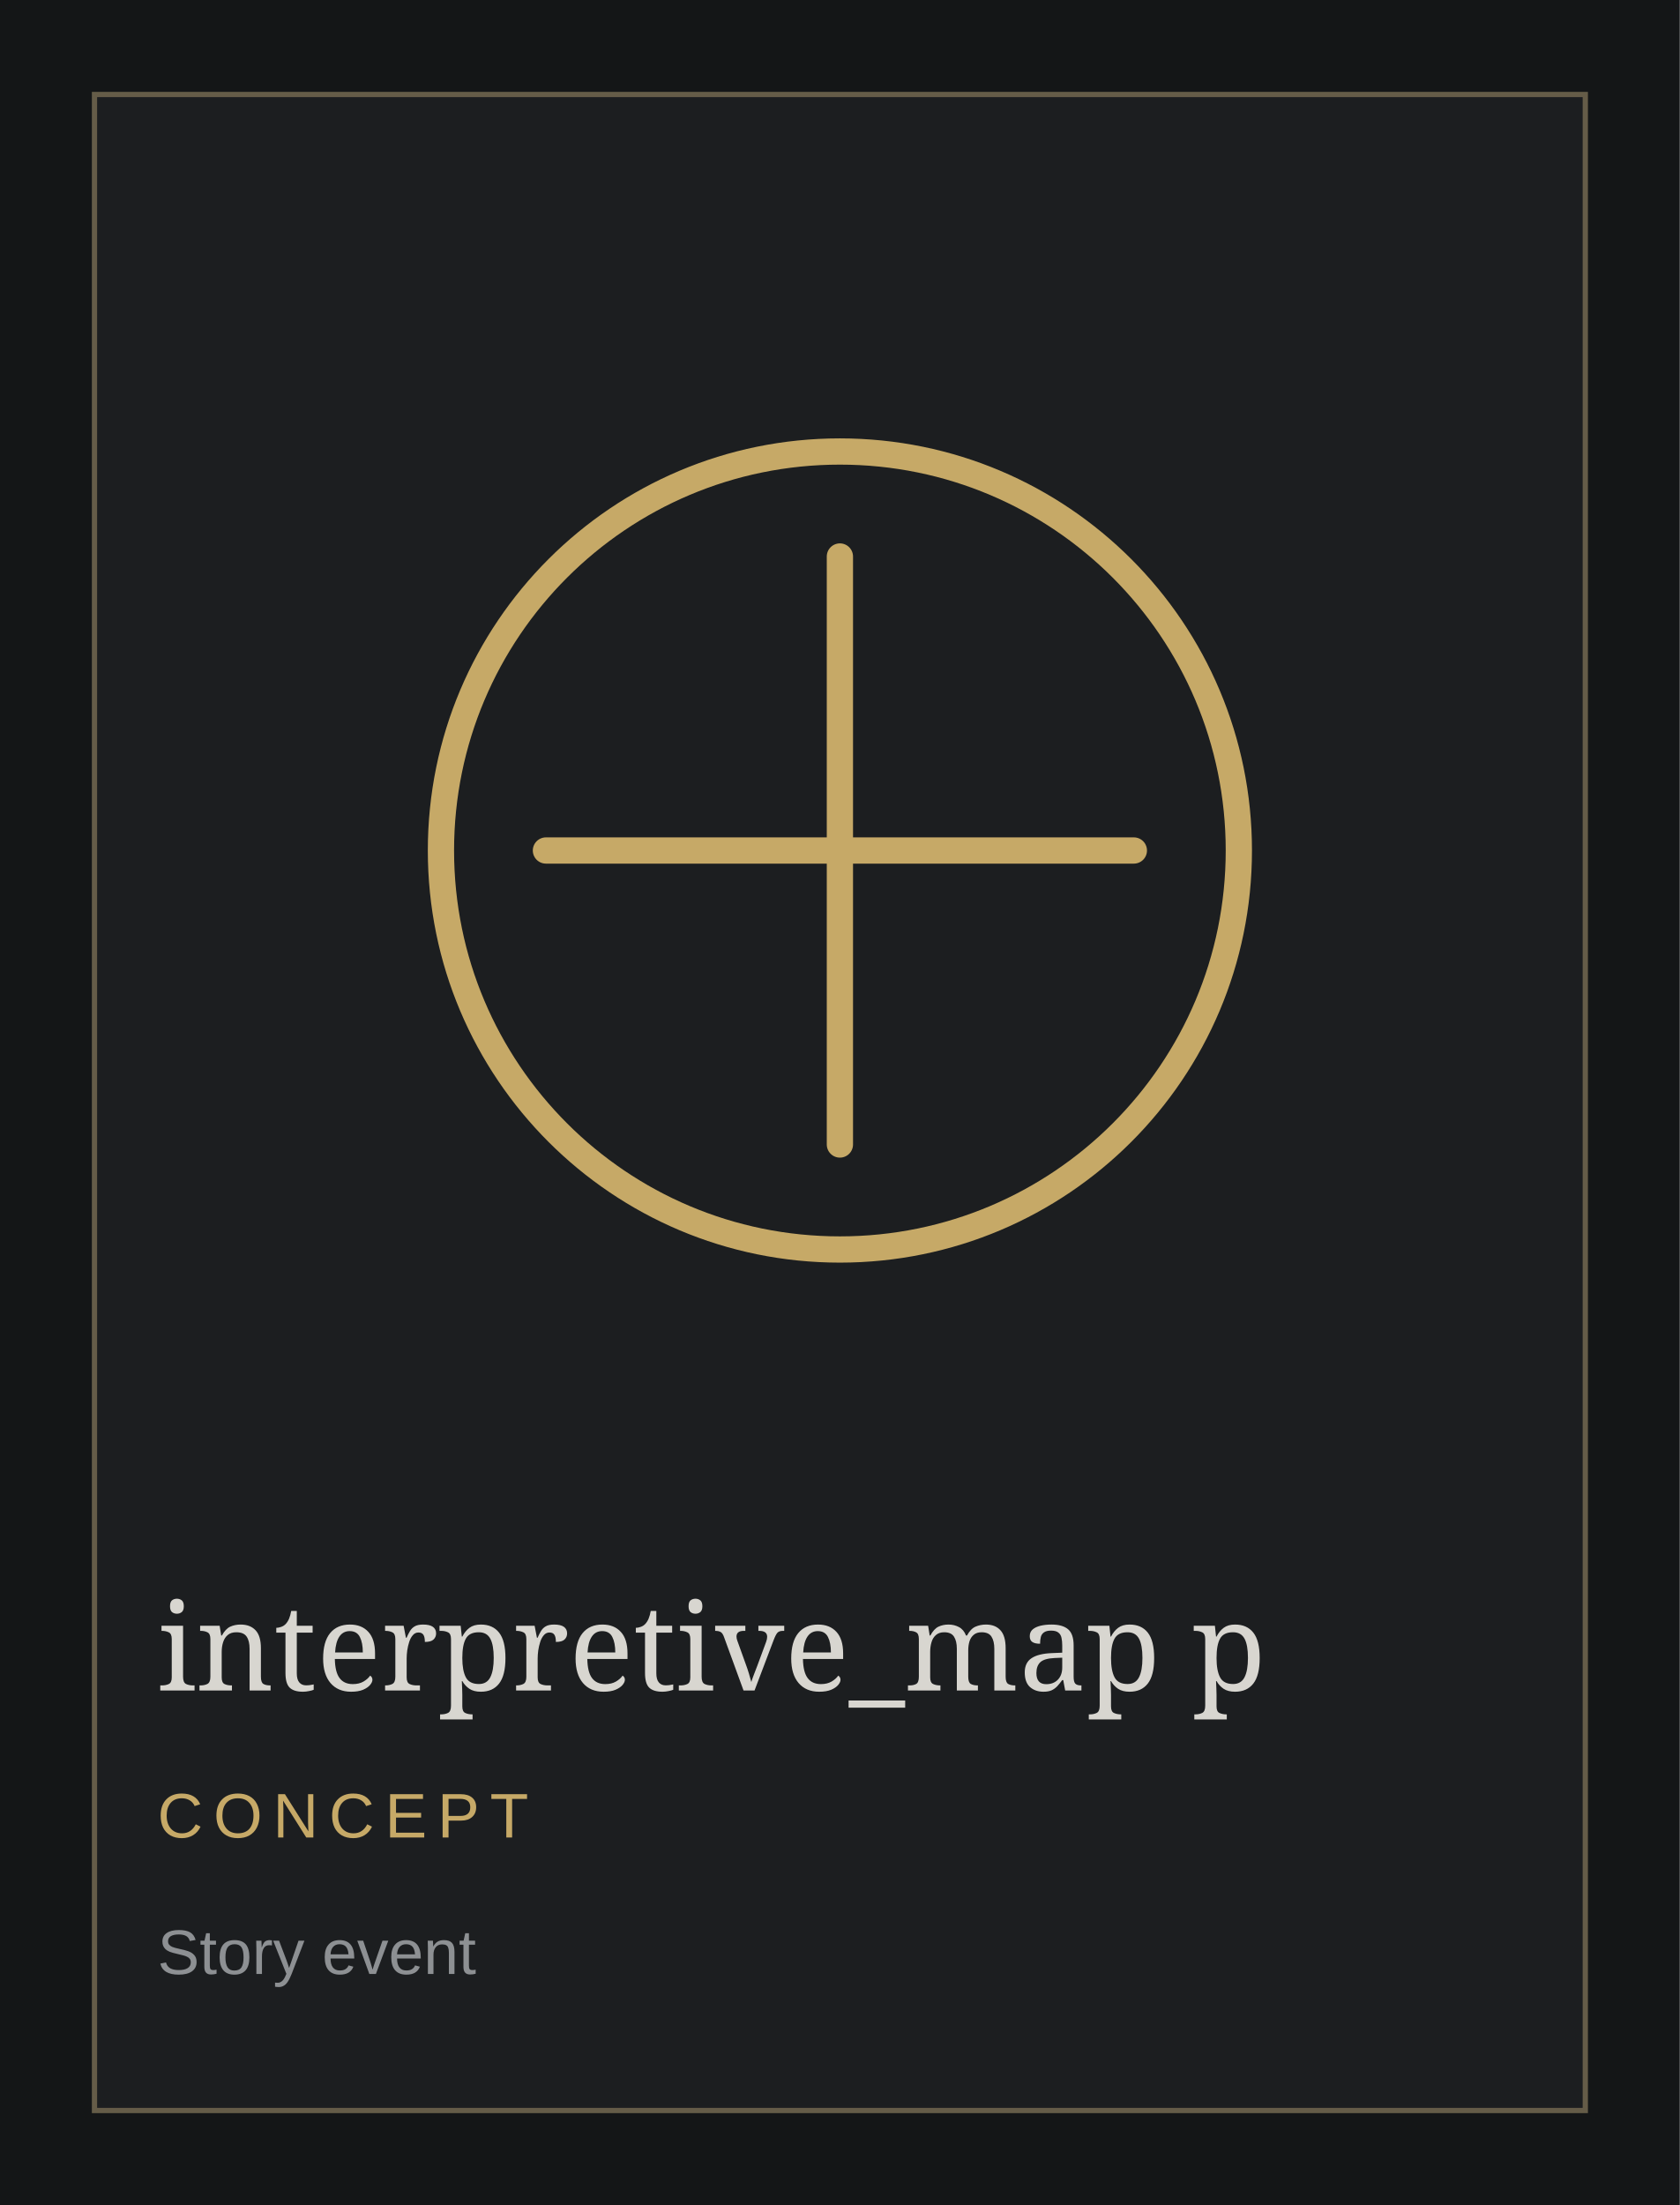
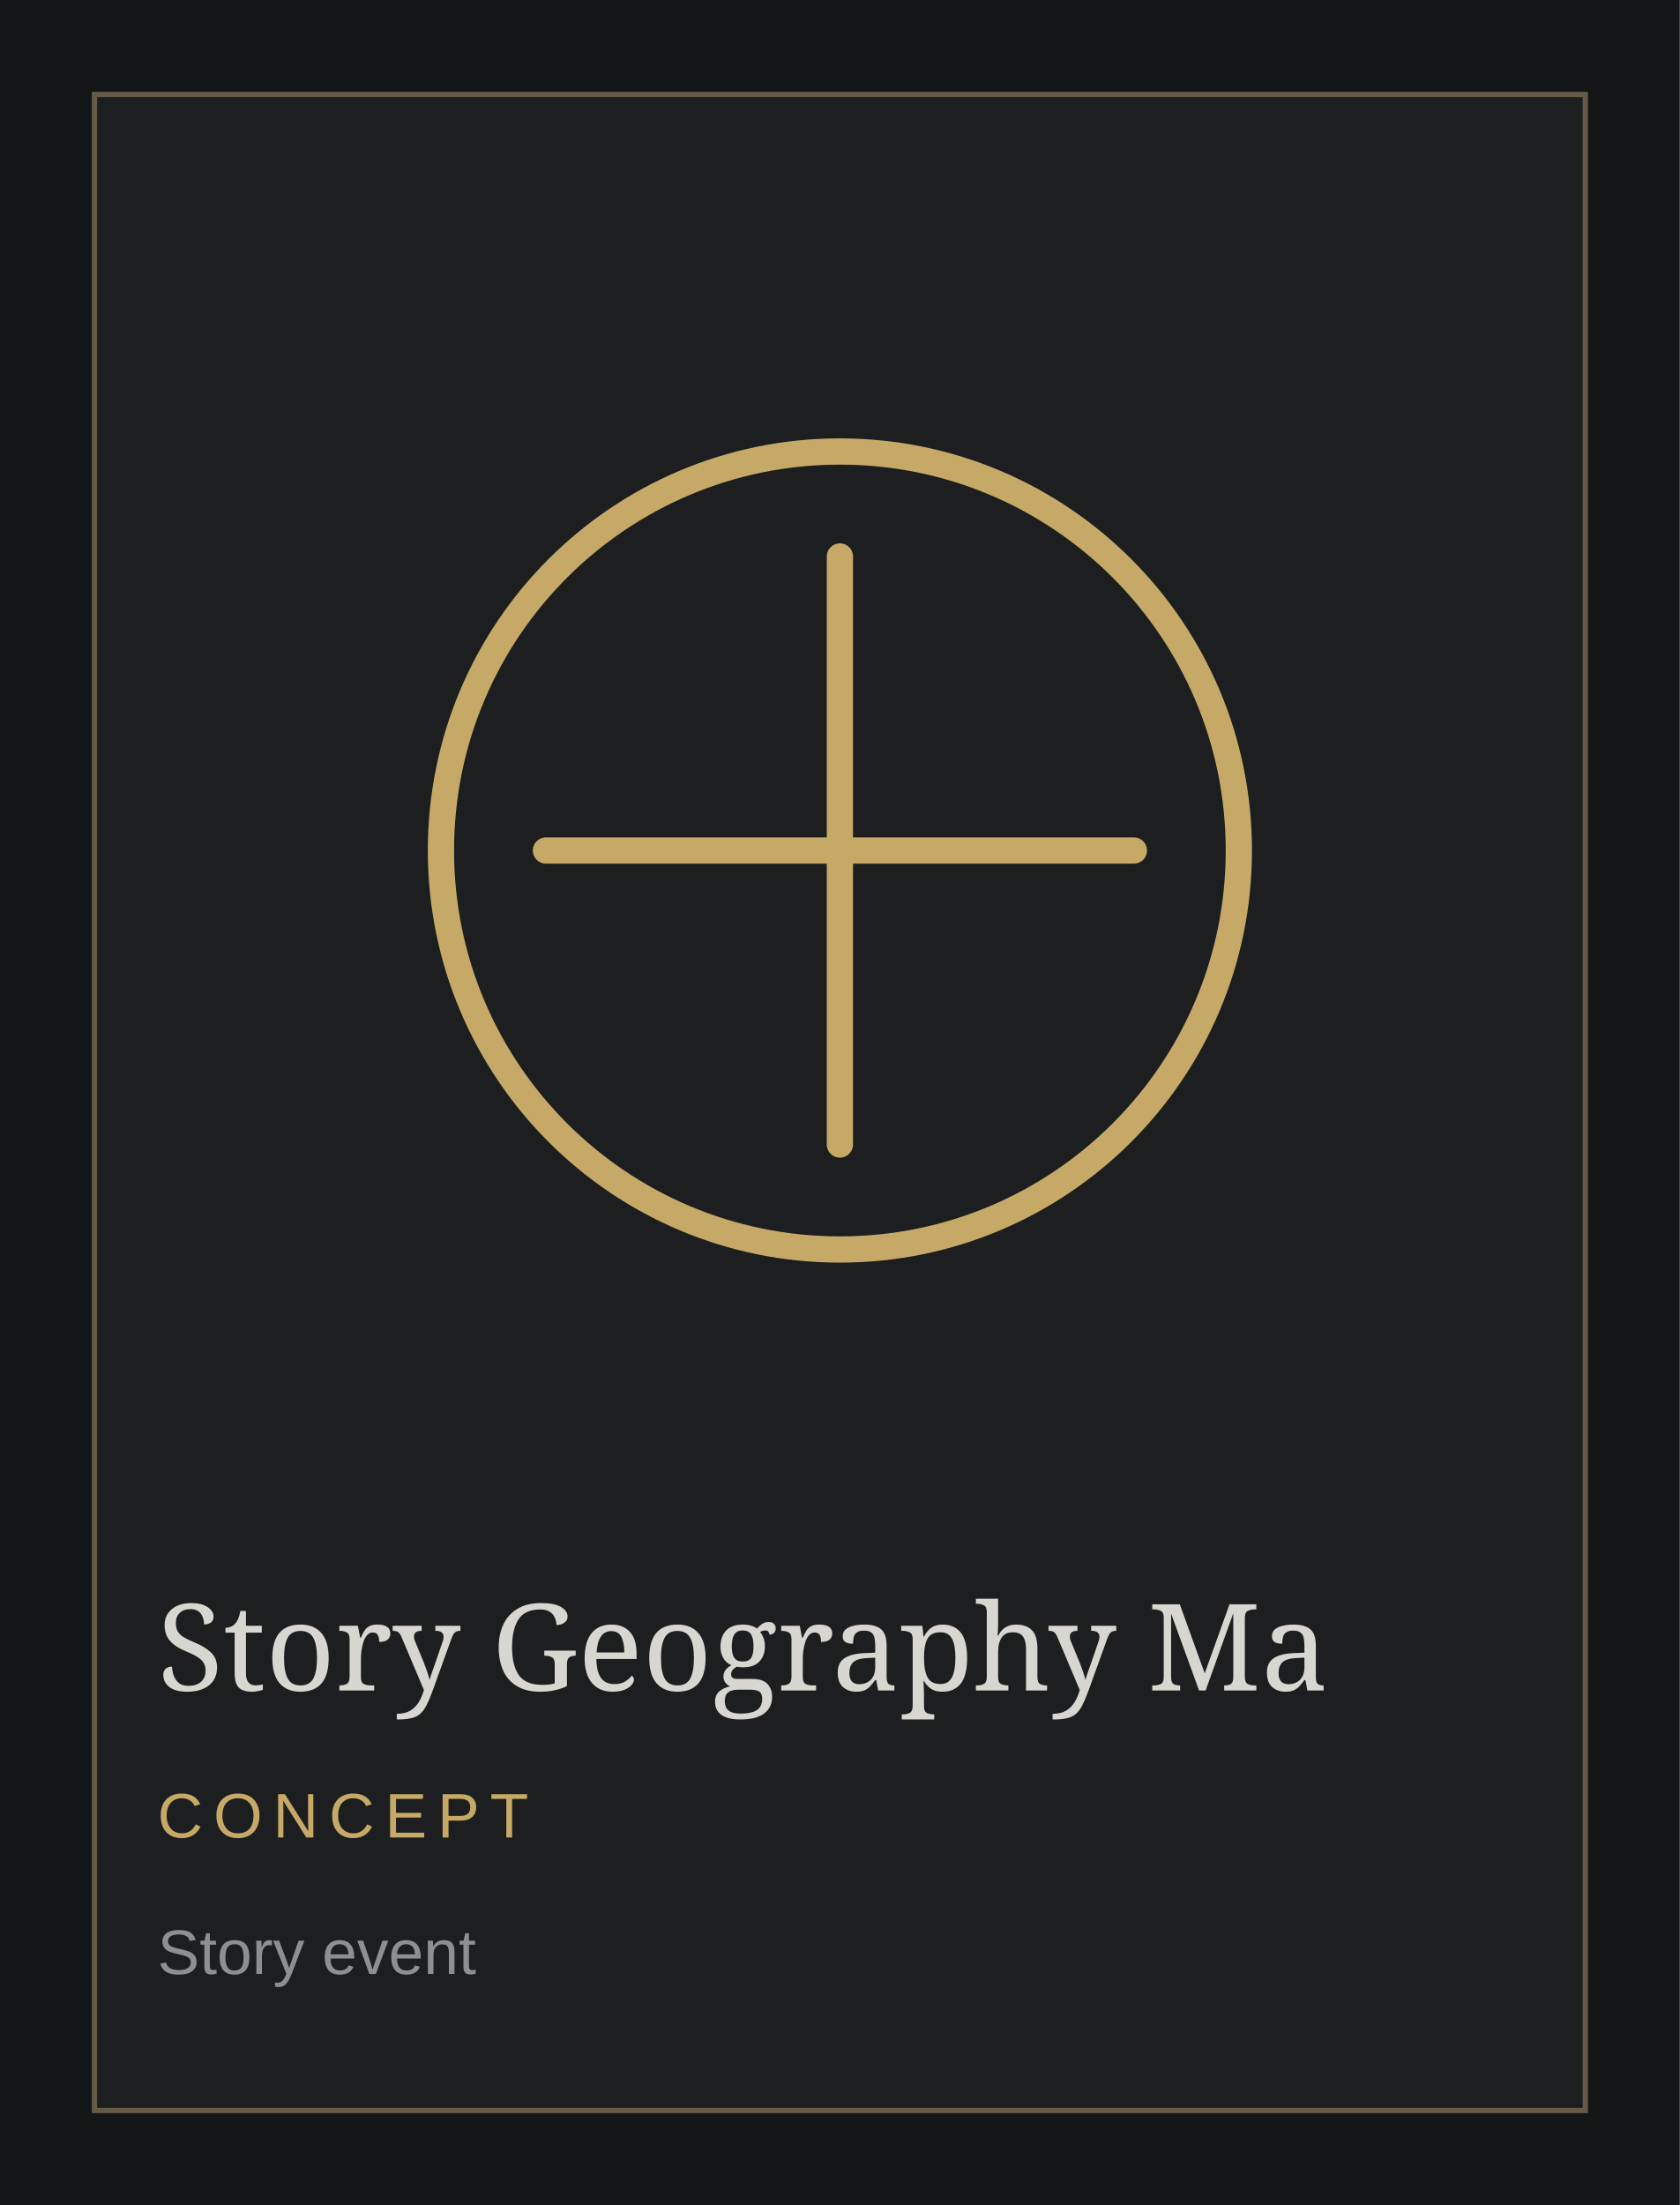
<svg xmlns="http://www.w3.org/2000/svg" viewBox="0 0 320 420" role="img" aria-labelledby="title desc">
  <rect width="320" height="420" fill="#141617" />
  <rect x="18" y="18" width="284" height="384" fill="#1c1e20" stroke="#655c48" />
  <g fill="none" stroke="#c6a967" stroke-width="5" stroke-linecap="round" stroke-linejoin="round">
    <circle cx="160" cy="162" r="76" />
    <path d="M160 106v112M104 162h112" />
  </g>
-   <text x="30" y="322" fill="#d8d6d0" font-family="Georgia,serif" font-size="23">interpretive_map p</text>
+   <text x="30" y="322" fill="#d8d6d0" font-family="Georgia,serif" font-size="23">Story Geography Ma</text>
  <text x="30" y="350" fill="#c6a967" font-family="Arial,sans-serif" font-size="12" letter-spacing="2">CONCEPT</text>
  <text x="30" y="376" fill="#8d9093" font-family="Arial,sans-serif" font-size="12">Story event</text>
  <text x="30" y="395" fill="#6f7377" font-family="Arial,sans-serif" font-size="10" />
</svg>
